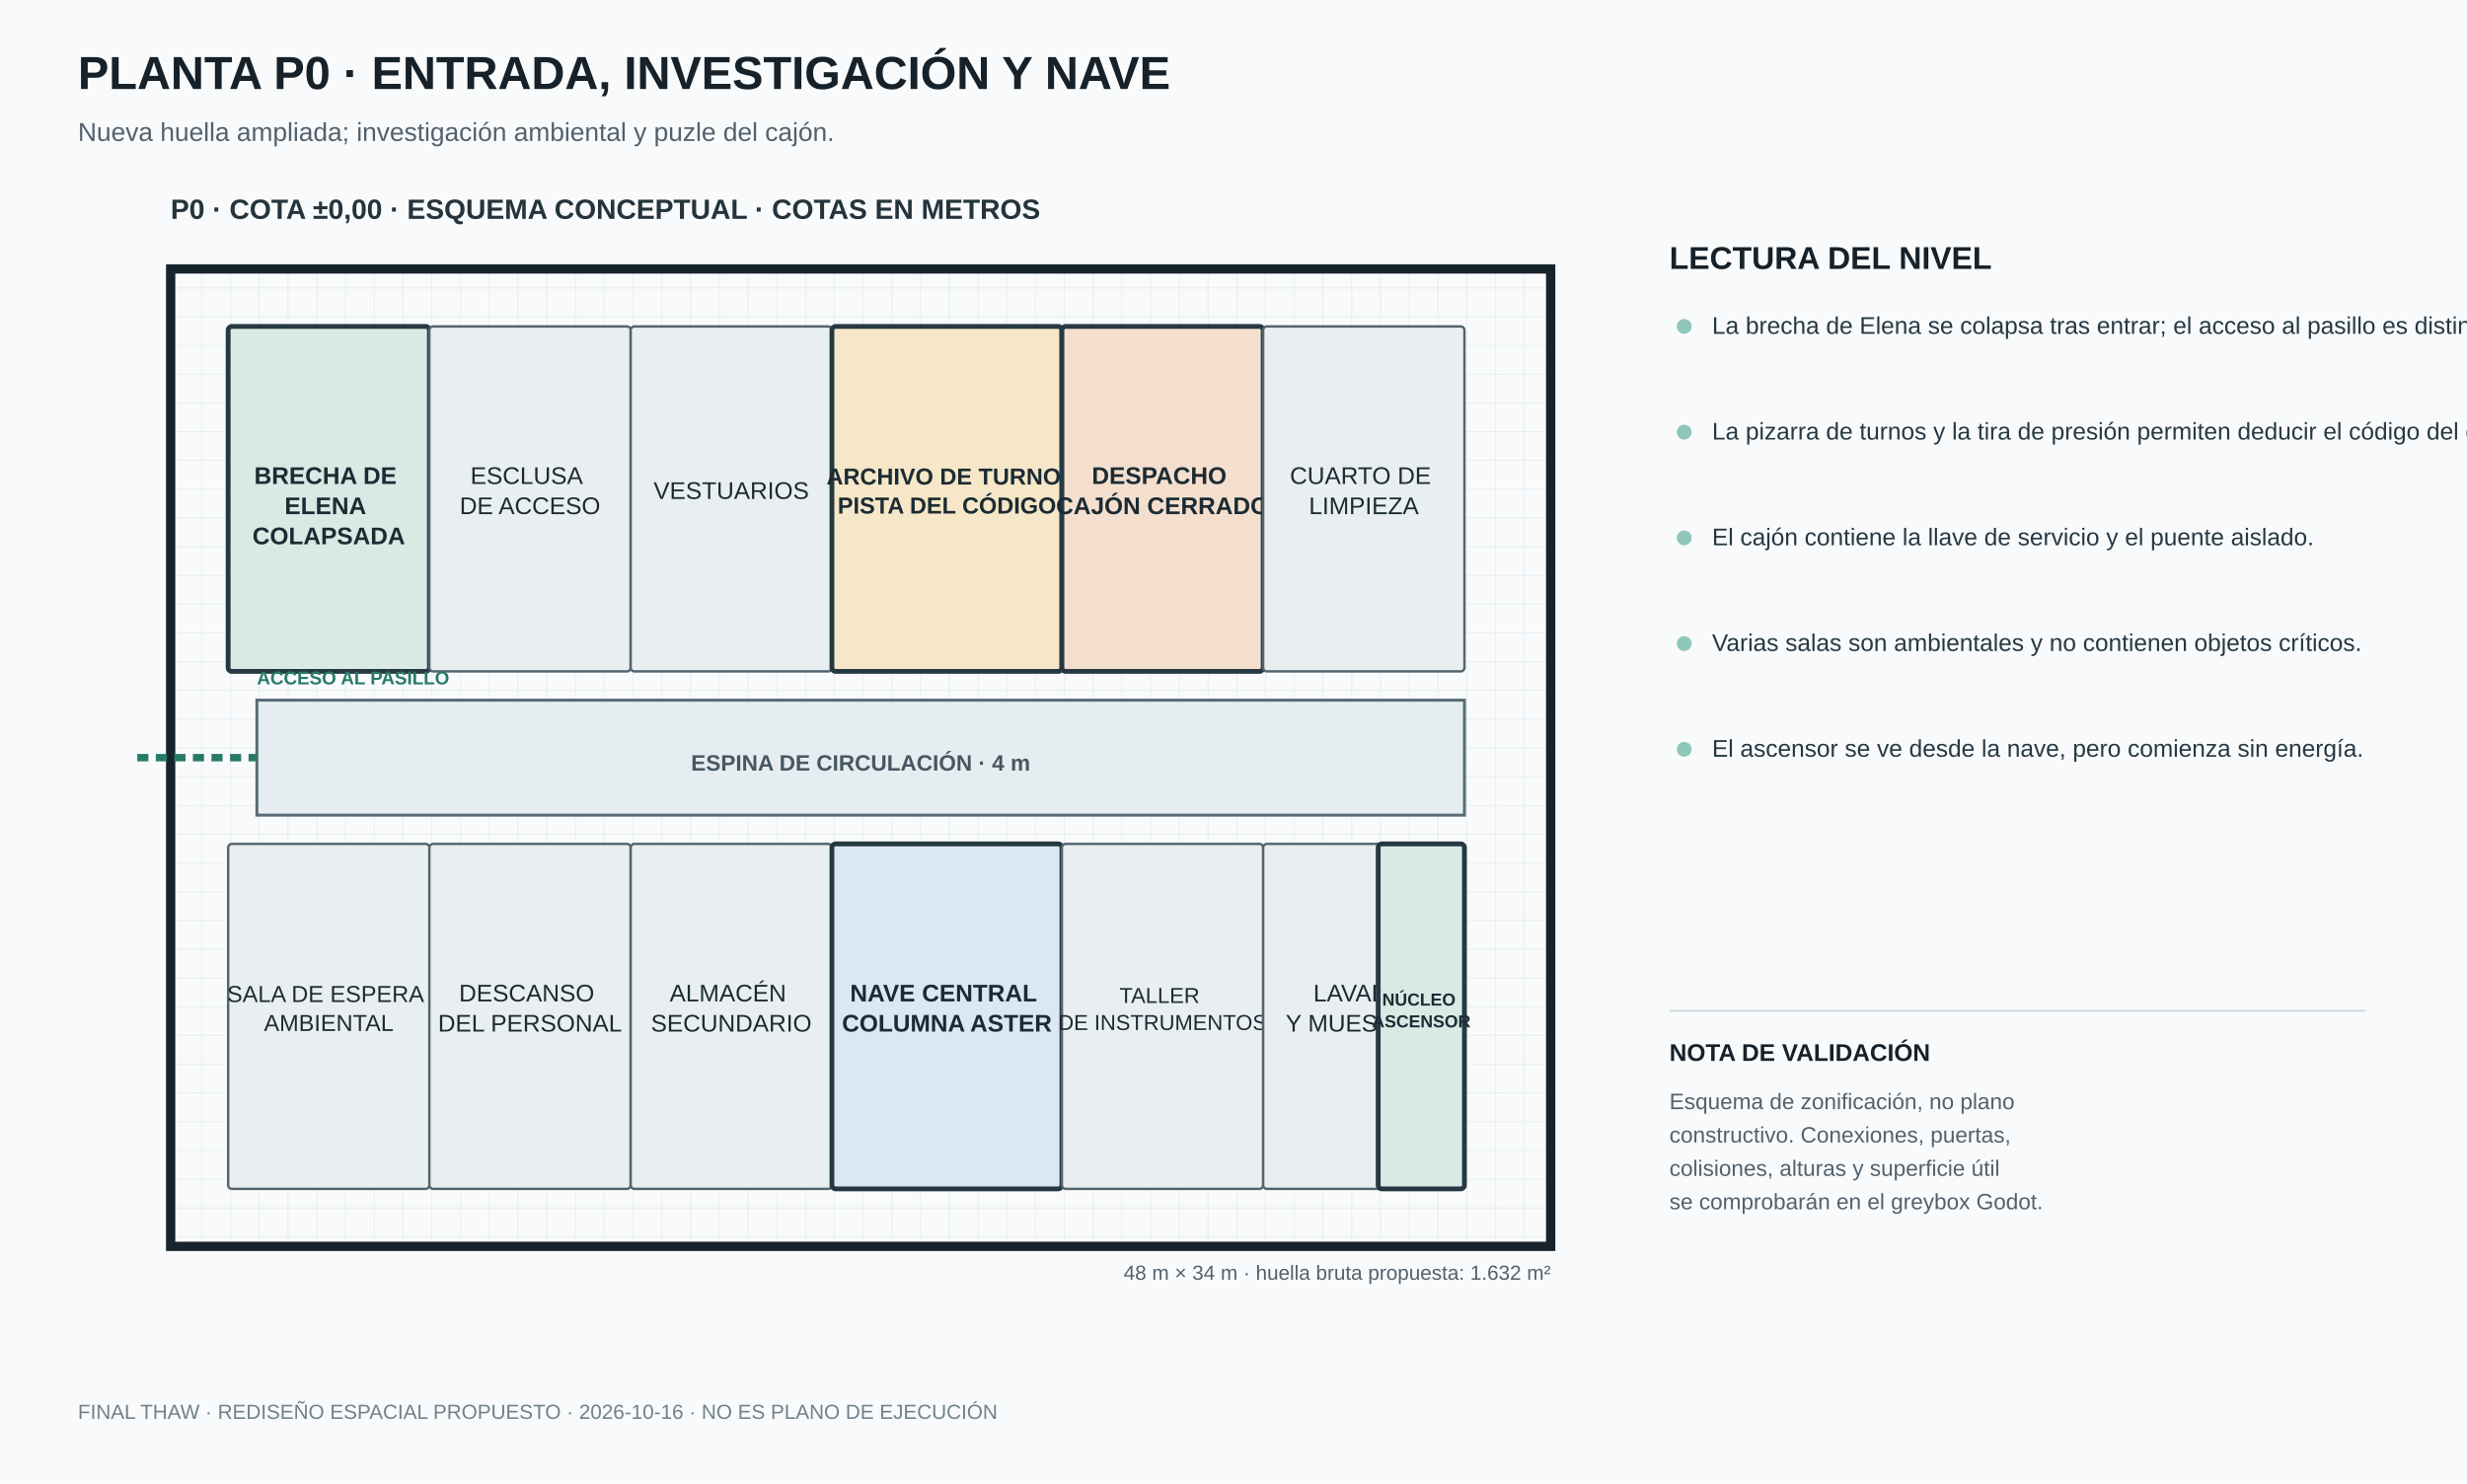
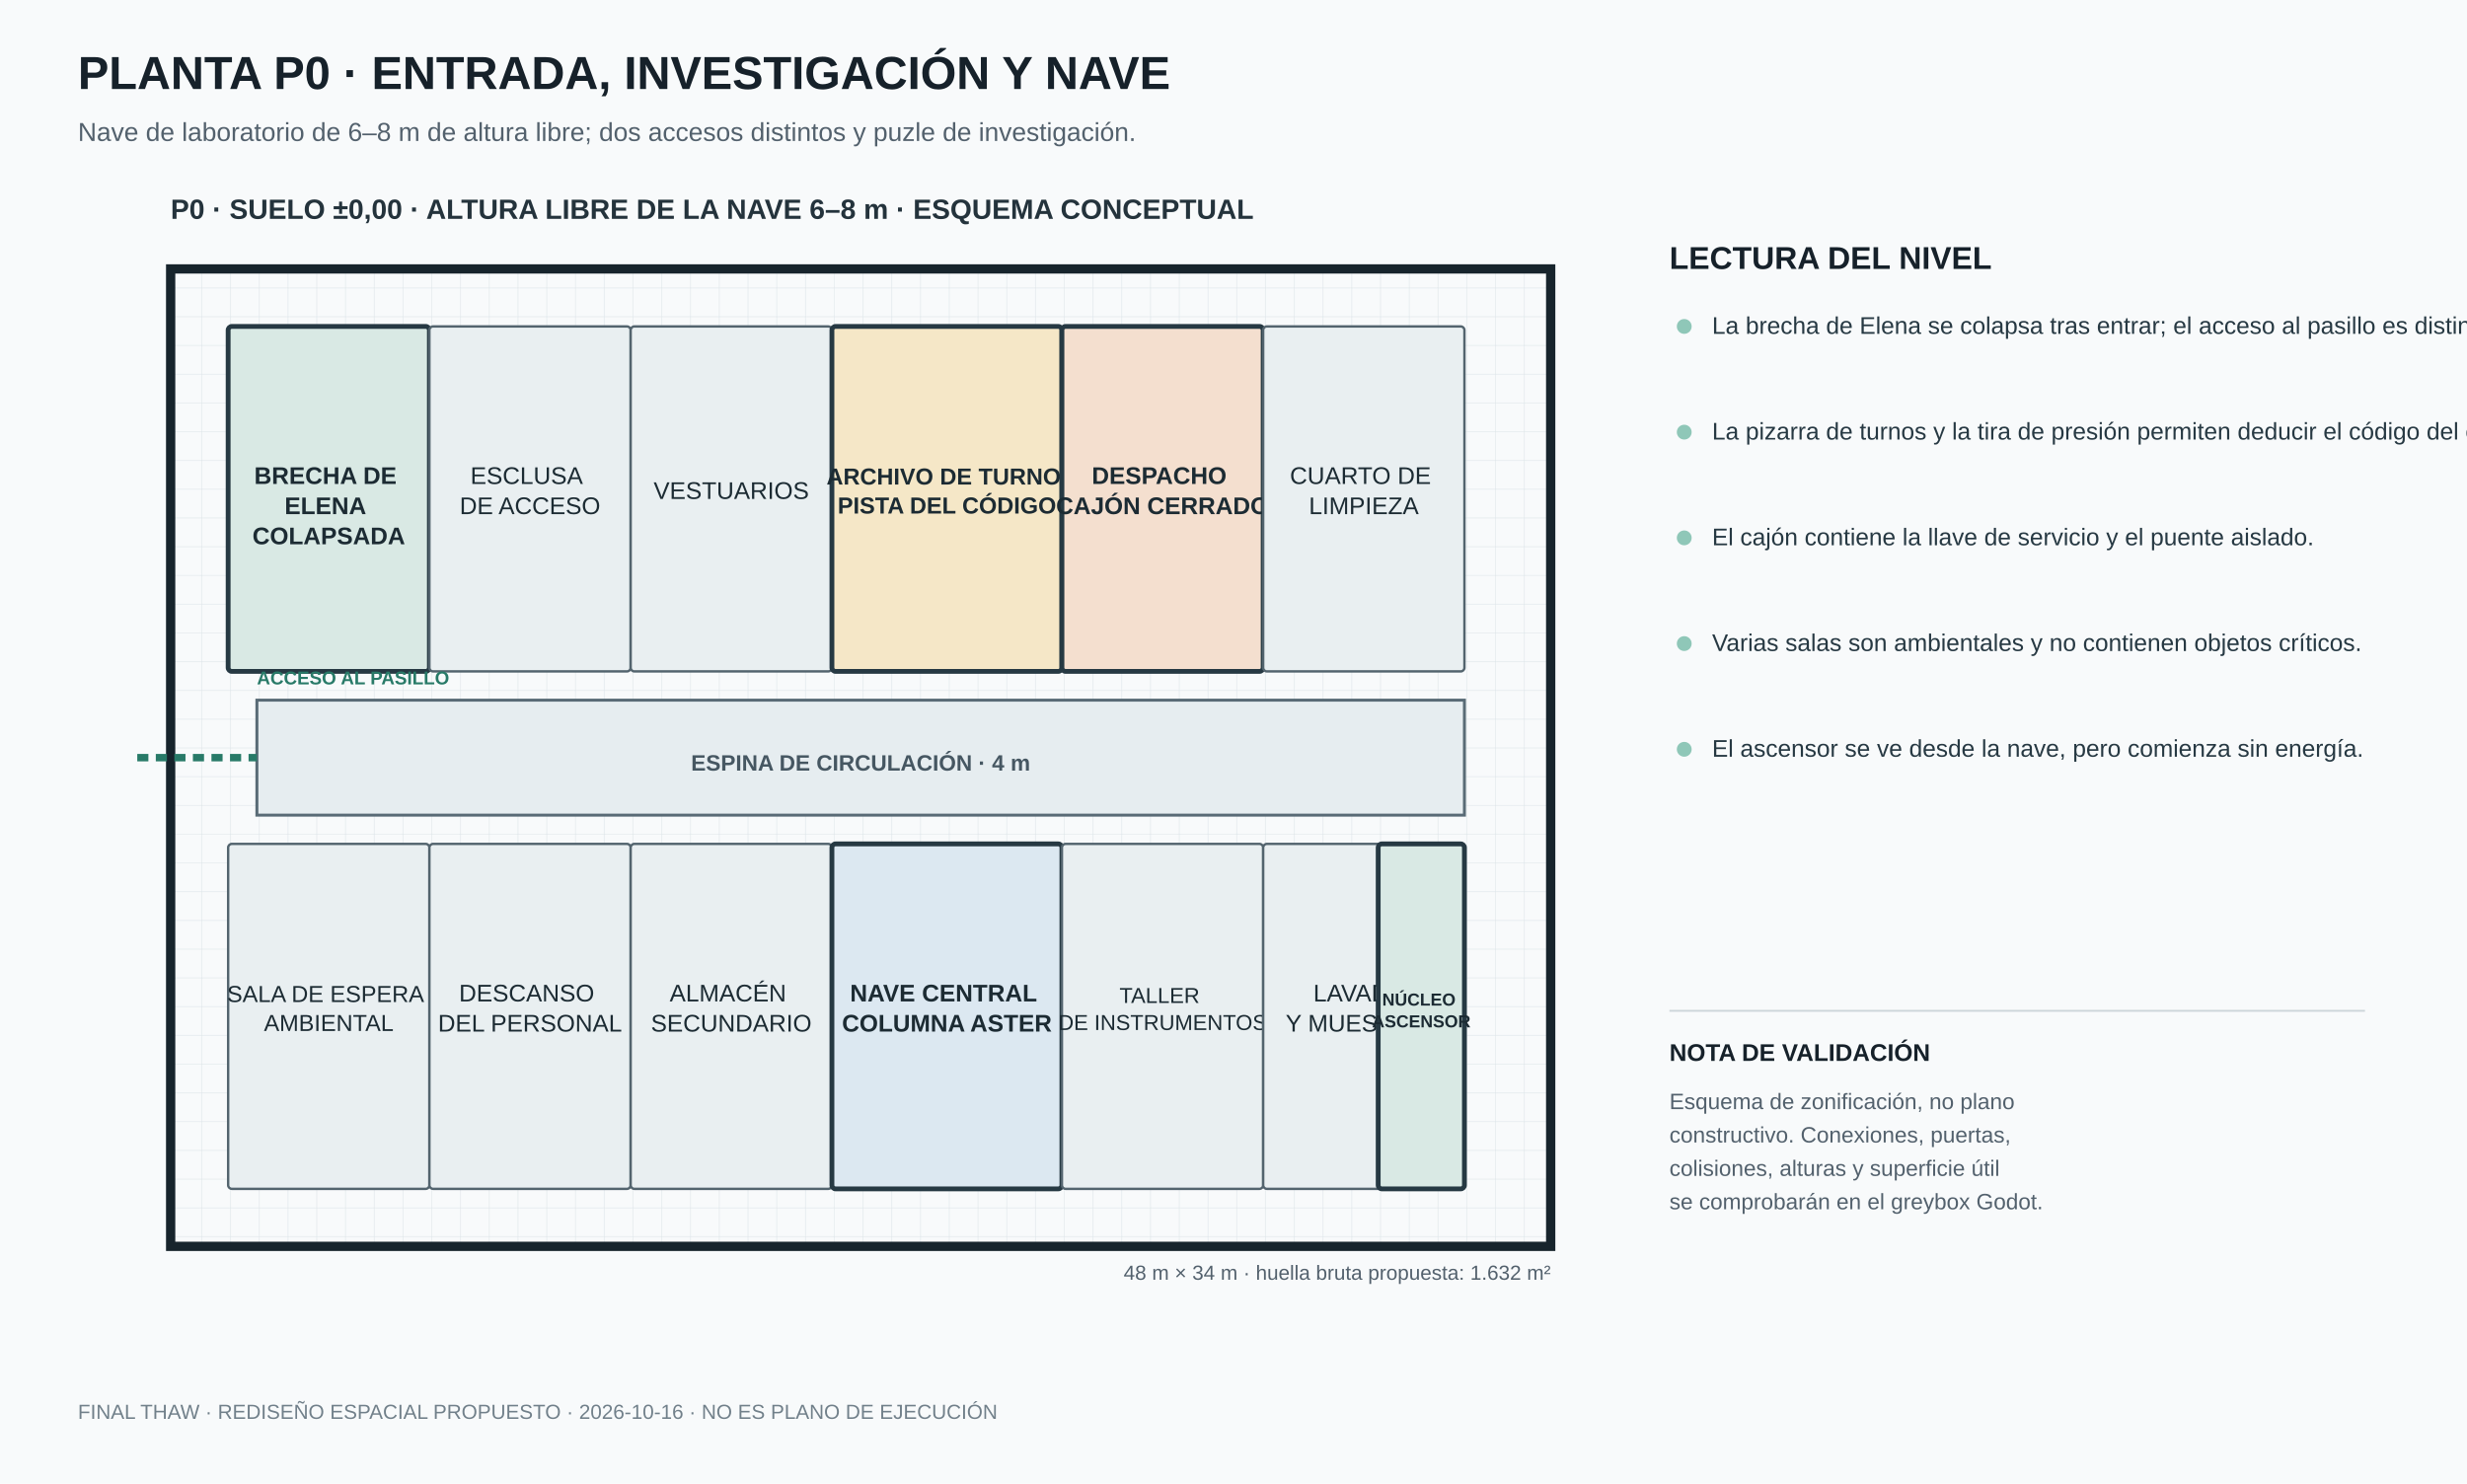
<svg xmlns="http://www.w3.org/2000/svg" viewBox="0 0 1330 800" role="img" aria-label="PLANTA P0 · ENTRADA, INVESTIGACIÓN Y NAVE">
  <defs>
    <pattern id="grid" width="15.5" height="15.5" patternUnits="userSpaceOnUse">
      <path d="M15.5 0H0V15.5" fill="none" stroke="#dce3e8" stroke-width=".55" />
    </pattern>
  </defs>
  <rect width="100%" height="100%" fill="#f8fafb" />
  <text x="42" y="48" font-family="Arial,sans-serif" font-size="25" font-weight="700" fill="#16212a">PLANTA P0 · ENTRADA, INVESTIGACIÓN Y NAVE</text>
-   <text x="42" y="76" font-family="Arial,sans-serif" font-size="14" fill="#53616d">Nueva huella ampliada; investigación ambiental y puzle del cajón.</text>
-   <text x="92" y="118" font-family="Arial,sans-serif" font-size="15" font-weight="700" fill="#24333c">P0 · COTA ±0,00 · ESQUEMA CONCEPTUAL · COTAS EN METROS</text>
+   <text x="42" y="76" font-family="Arial,sans-serif" font-size="14" fill="#53616d">Nave de laboratorio de 6–8 m de altura libre; dos accesos distintos y puzle de investigación.</text>
+   <text x="92" y="118" font-family="Arial,sans-serif" font-size="15" font-weight="700" fill="#24333c">P0 · SUELO ±0,00 · ALTURA LIBRE DE LA NAVE 6–8 m · ESQUEMA CONCEPTUAL</text>
  <rect x="92" y="145" width="744" height="527" fill="url(#grid)" stroke="#17242c" stroke-width="5" />
  <rect x="138.5" y="377.5" width="651" height="62" fill="#e6edf0" stroke="#596b76" stroke-width="1.6" />
  <text x="464" y="415.475" text-anchor="middle" font-family="Arial,sans-serif" font-size="12" font-weight="700" fill="#465762">ESPINA DE CIRCULACIÓN · 4 m</text>
  <rect x="123" y="176" width="108.5" height="186" rx="2" fill="#d9e9e4" stroke="#263943" stroke-width="2.6" />
  <text x="177.25" y="260.94" text-anchor="middle" font-family="Arial,sans-serif" font-size="13" font-weight="700" fill="#1c2b33">
    <tspan x="177.25" dy="0">BRECHA DE</tspan>
    <tspan x="177.25" dy="16.25">ELENA</tspan>
    <tspan x="177.25" dy="16.25">COLAPSADA</tspan>
  </text>
  <rect x="231.5" y="176" width="108.5" height="186" rx="2" fill="#e9eff1" stroke="#53646e" stroke-width="1.3" />
  <text x="285.75" y="260.94" text-anchor="middle" font-family="Arial,sans-serif" font-size="13" font-weight="500" fill="#1c2b33">
    <tspan x="285.75" dy="0">ESCLUSA</tspan>
    <tspan x="285.75" dy="16.25">DE ACCESO</tspan>
  </text>
  <rect x="340" y="176" width="108.5" height="186" rx="2" fill="#e9eff1" stroke="#53646e" stroke-width="1.3" />
  <text x="394.25" y="269" text-anchor="middle" font-family="Arial,sans-serif" font-size="13" font-weight="500" fill="#1c2b33">
    <tspan x="394.25" dy="0">VESTUARIOS</tspan>
  </text>
  <rect x="448.5" y="176" width="124" height="186" rx="2" fill="#f5e7c7" stroke="#263943" stroke-width="2.6" />
  <text x="510.5" y="261.25" text-anchor="middle" font-family="Arial,sans-serif" font-size="12.5" font-weight="700" fill="#1c2b33">
    <tspan x="510.5" dy="0">ARCHIVO DE TURNO</tspan>
    <tspan x="510.5" dy="15.625">PISTA DEL CÓDIGO</tspan>
  </text>
  <rect x="572.5" y="176" width="108.5" height="186" rx="2" fill="#f4dfcf" stroke="#263943" stroke-width="2.6" />
  <text x="626.75" y="260.94" text-anchor="middle" font-family="Arial,sans-serif" font-size="13" font-weight="700" fill="#1c2b33">
    <tspan x="626.75" dy="0">DESPACHO</tspan>
    <tspan x="626.75" dy="16.25">CAJÓN CERRADO</tspan>
  </text>
  <rect x="681" y="176" width="108.5" height="186" rx="2" fill="#e9eff1" stroke="#53646e" stroke-width="1.3" />
  <text x="735.25" y="260.94" text-anchor="middle" font-family="Arial,sans-serif" font-size="13" font-weight="500" fill="#1c2b33">
    <tspan x="735.25" dy="0">CUARTO DE</tspan>
    <tspan x="735.25" dy="16.25">LIMPIEZA</tspan>
  </text>
  <rect x="123" y="455" width="108.5" height="186" rx="2" fill="#e9eff1" stroke="#53646e" stroke-width="1.3" />
  <text x="177.25" y="540.25" text-anchor="middle" font-family="Arial,sans-serif" font-size="12.5" font-weight="500" fill="#1c2b33">
    <tspan x="177.25" dy="0">SALA DE ESPERA</tspan>
    <tspan x="177.25" dy="15.625">AMBIENTAL</tspan>
  </text>
  <rect x="231.5" y="455" width="108.5" height="186" rx="2" fill="#e9eff1" stroke="#53646e" stroke-width="1.3" />
  <text x="285.75" y="539.94" text-anchor="middle" font-family="Arial,sans-serif" font-size="13" font-weight="500" fill="#1c2b33">
    <tspan x="285.75" dy="0">DESCANSO</tspan>
    <tspan x="285.75" dy="16.25">DEL PERSONAL</tspan>
  </text>
  <rect x="340" y="455" width="108.5" height="186" rx="2" fill="#e9eff1" stroke="#53646e" stroke-width="1.3" />
  <text x="394.25" y="539.94" text-anchor="middle" font-family="Arial,sans-serif" font-size="13" font-weight="500" fill="#1c2b33">
    <tspan x="394.25" dy="0">ALMACÉN</tspan>
    <tspan x="394.25" dy="16.25">SECUNDARIO</tspan>
  </text>
  <rect x="448.5" y="455" width="124" height="186" rx="2" fill="#dce8f1" stroke="#263943" stroke-width="2.6" />
  <text x="510.5" y="539.94" text-anchor="middle" font-family="Arial,sans-serif" font-size="13" font-weight="700" fill="#1c2b33">
    <tspan x="510.5" dy="0">NAVE CENTRAL</tspan>
    <tspan x="510.5" dy="16.25">COLUMNA ASTER</tspan>
  </text>
  <rect x="572.5" y="455" width="108.5" height="186" rx="2" fill="#e9eff1" stroke="#53646e" stroke-width="1.3" />
  <text x="626.75" y="540.767" text-anchor="middle" font-family="Arial,sans-serif" font-size="11.667" font-weight="500" fill="#1c2b33">
    <tspan x="626.75" dy="0">TALLER</tspan>
    <tspan x="626.75" dy="14.583">DE INSTRUMENTOS</tspan>
  </text>
  <rect x="681" y="455" width="108.5" height="186" rx="2" fill="#e9eff1" stroke="#53646e" stroke-width="1.3" />
  <text x="735.25" y="539.94" text-anchor="middle" font-family="Arial,sans-serif" font-size="13" font-weight="500" fill="#1c2b33">
    <tspan x="735.25" dy="0">LAVADO</tspan>
    <tspan x="735.25" dy="16.25">Y MUESTRAS</tspan>
  </text>
  <rect x="743" y="455" width="46.5" height="186" rx="2" fill="#d9e9e4" stroke="#263943" stroke-width="2.6" />
  <text x="766.25" y="542.188" text-anchor="middle" font-family="Arial,sans-serif" font-size="9.375" font-weight="700" fill="#1c2b33">
    <tspan x="766.25" dy="0">NÚCLEO</tspan>
    <tspan x="766.25" dy="11.719">ASCENSOR</tspan>
  </text>
  <path d="M74 408.5H138.5" stroke="#287a68" stroke-width="4" stroke-dasharray="6 4" />
  <text x="138.5" y="369" text-anchor="start" font-family="Arial,sans-serif" font-size="10" font-weight="700" fill="#287a68">ACCESO AL PASILLO</text>
  <text x="836" y="690" text-anchor="end" font-family="Arial,sans-serif" font-size="11" fill="#53616d">48 m × 34 m · huella bruta propuesta: 1.632 m²</text>
  <text x="900" y="145" font-family="Arial,sans-serif" font-size="17" font-weight="700" fill="#16212a">LECTURA DEL NIVEL</text>
  <circle cx="908" cy="176" r="4" fill="#8fc7b8" />
  <text x="923" y="180" font-family="Arial,sans-serif" font-size="13" fill="#273943">La brecha de Elena se colapsa tras entrar; el acceso al pasillo es distinto.</text>
  <circle cx="908" cy="233" r="4" fill="#8fc7b8" />
  <text x="923" y="237" font-family="Arial,sans-serif" font-size="13" fill="#273943">La pizarra de turnos y la tira de presión permiten deducir el código del cajón.</text>
  <circle cx="908" cy="290" r="4" fill="#8fc7b8" />
  <text x="923" y="294" font-family="Arial,sans-serif" font-size="13" fill="#273943">El cajón contiene la llave de servicio y el puente aislado.</text>
  <circle cx="908" cy="347" r="4" fill="#8fc7b8" />
  <text x="923" y="351" font-family="Arial,sans-serif" font-size="13" fill="#273943">Varias salas son ambientales y no contienen objetos críticos.</text>
  <circle cx="908" cy="404" r="4" fill="#8fc7b8" />
  <text x="923" y="408" font-family="Arial,sans-serif" font-size="13" fill="#273943">El ascensor se ve desde la nave, pero comienza sin energía.</text>
  <line x1="900" y1="545" x2="1275" y2="545" stroke="#ccd5da" />
  <text x="900" y="572" font-family="Arial,sans-serif" font-size="13" font-weight="700" fill="#16212a">NOTA DE VALIDACIÓN</text>
  <text x="900" y="598" font-family="Arial,sans-serif" font-size="12" fill="#53616d">
    <tspan x="900">Esquema de zonificación, no plano</tspan>
    <tspan x="900" dy="18">constructivo. Conexiones, puertas,</tspan>
    <tspan x="900" dy="18">colisiones, alturas y superficie útil</tspan>
    <tspan x="900" dy="18">se comprobarán en el greybox Godot.</tspan>
  </text>
  <text x="42" y="765" font-family="Arial,sans-serif" font-size="11" fill="#71808a">FINAL THAW · REDISEÑO ESPACIAL PROPUESTO · 2026-10-16 · NO ES PLANO DE EJECUCIÓN</text>
</svg>
